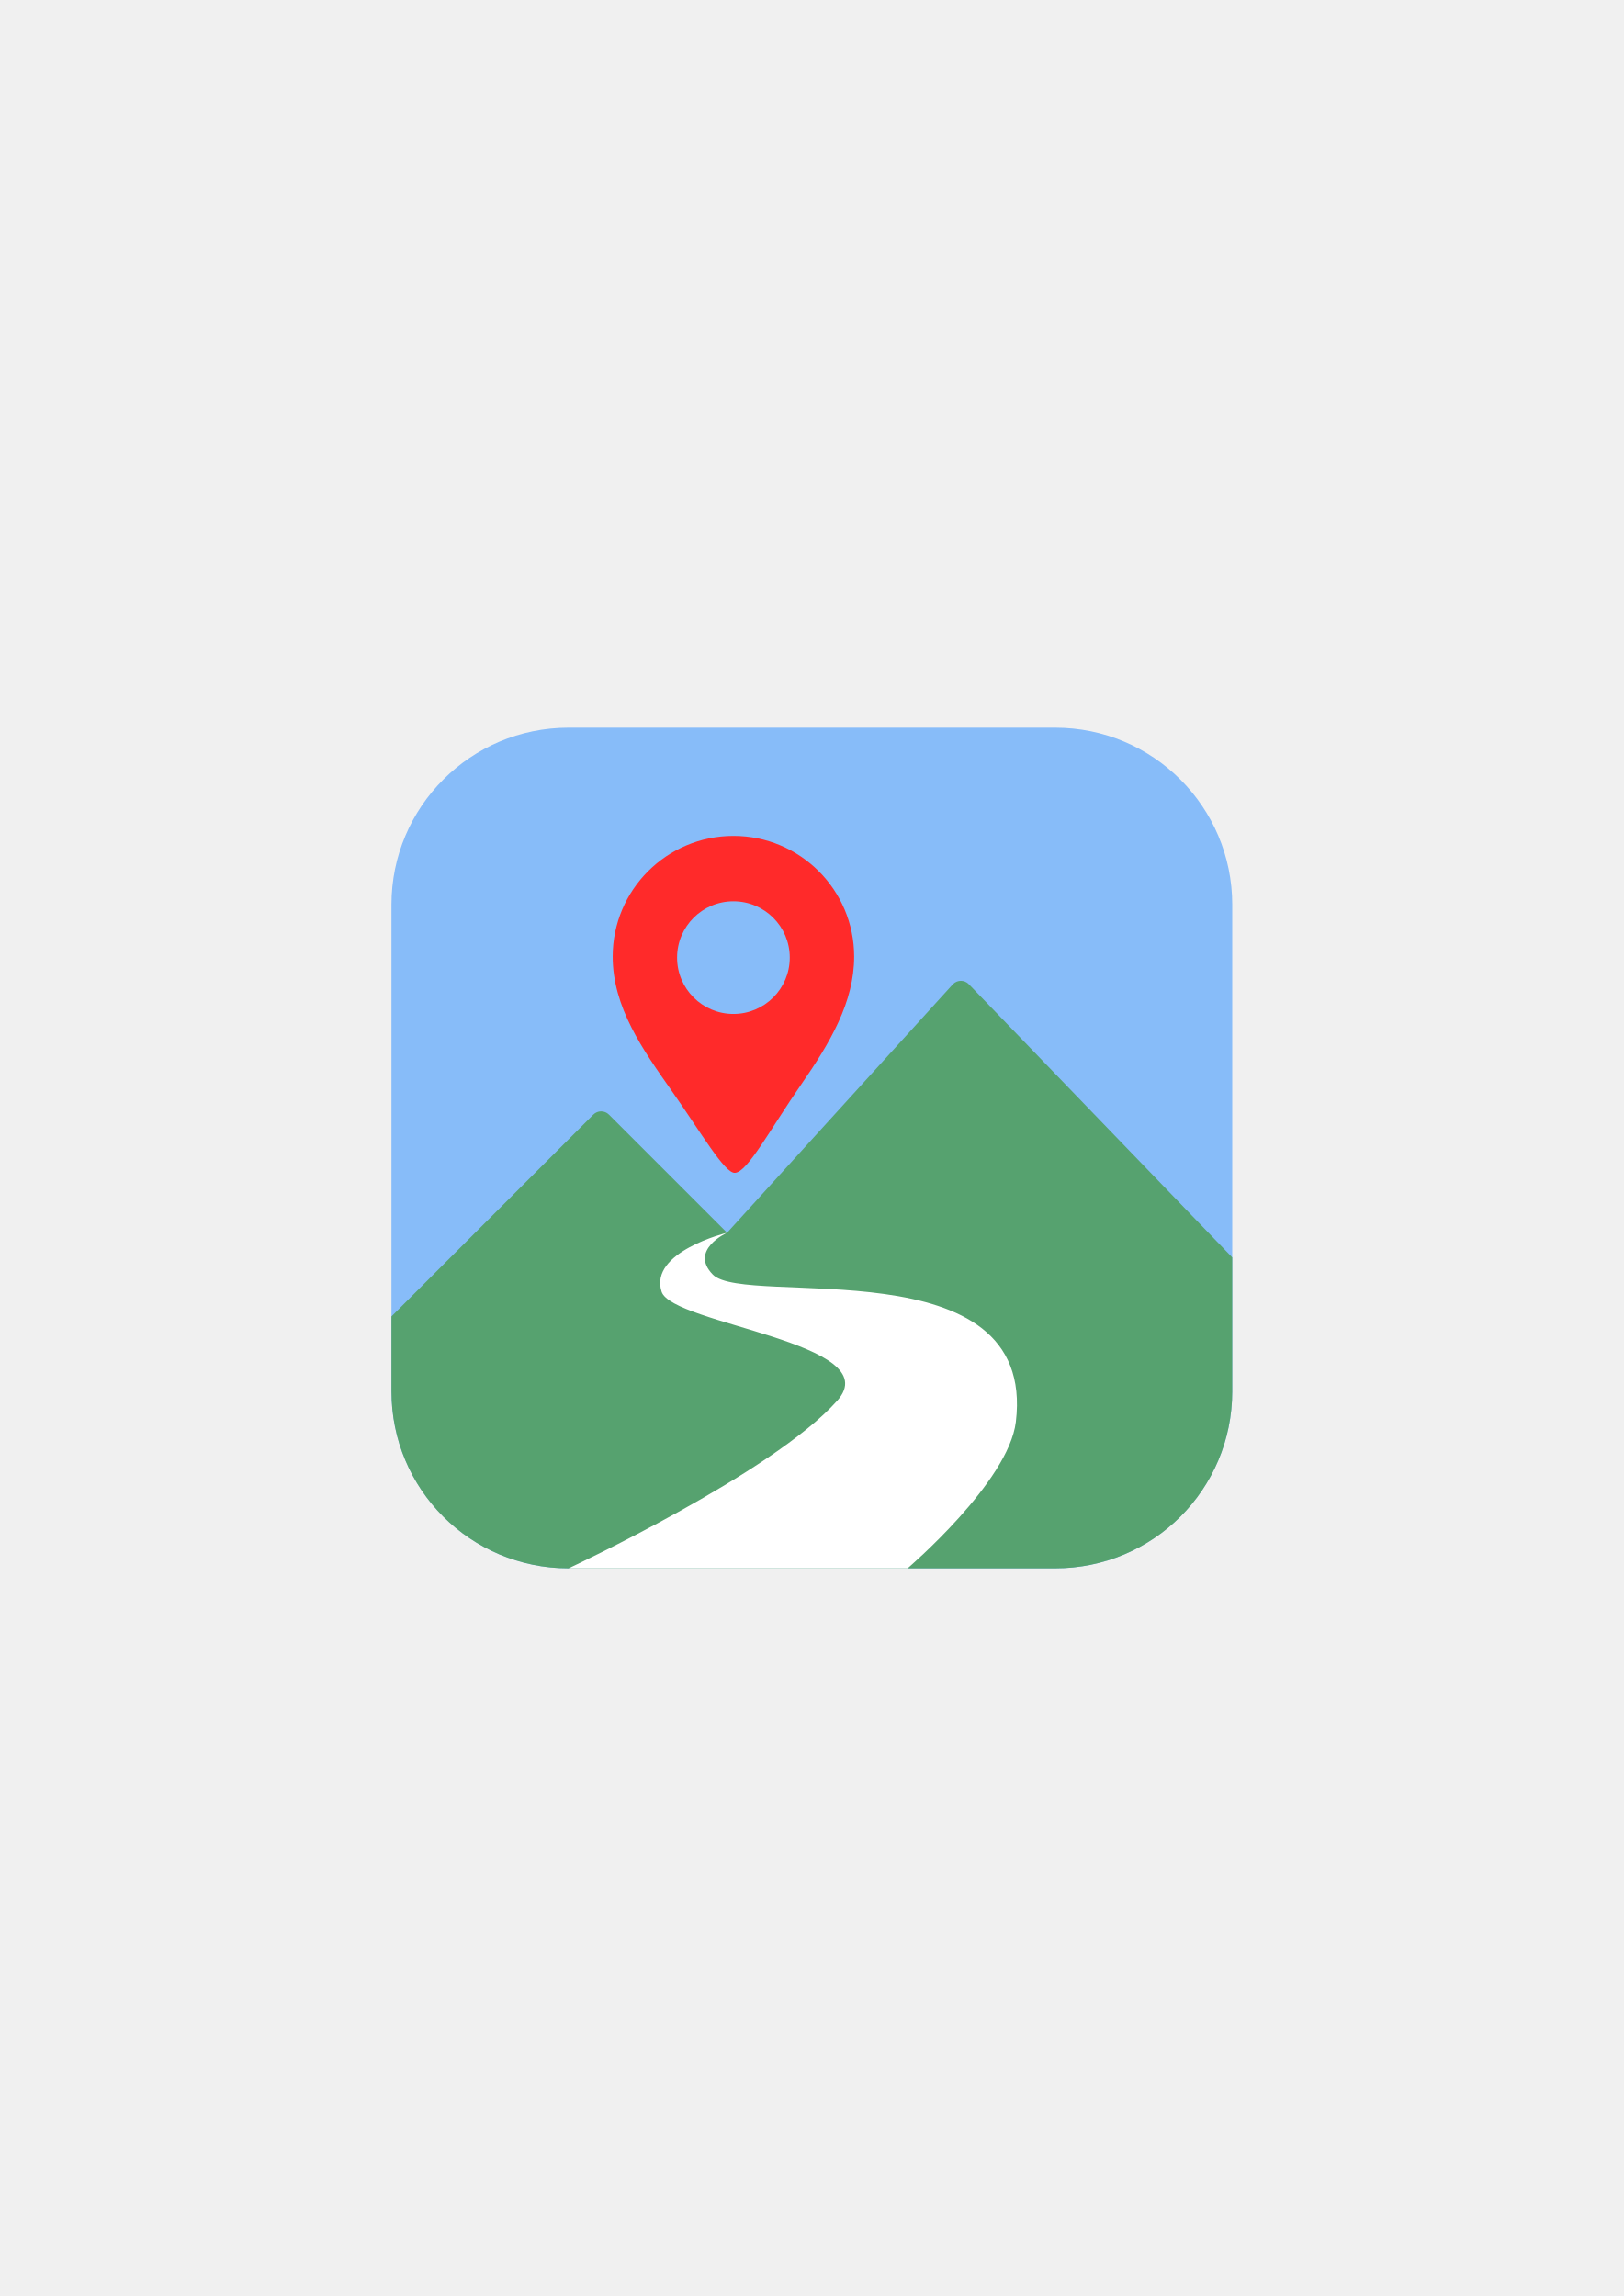
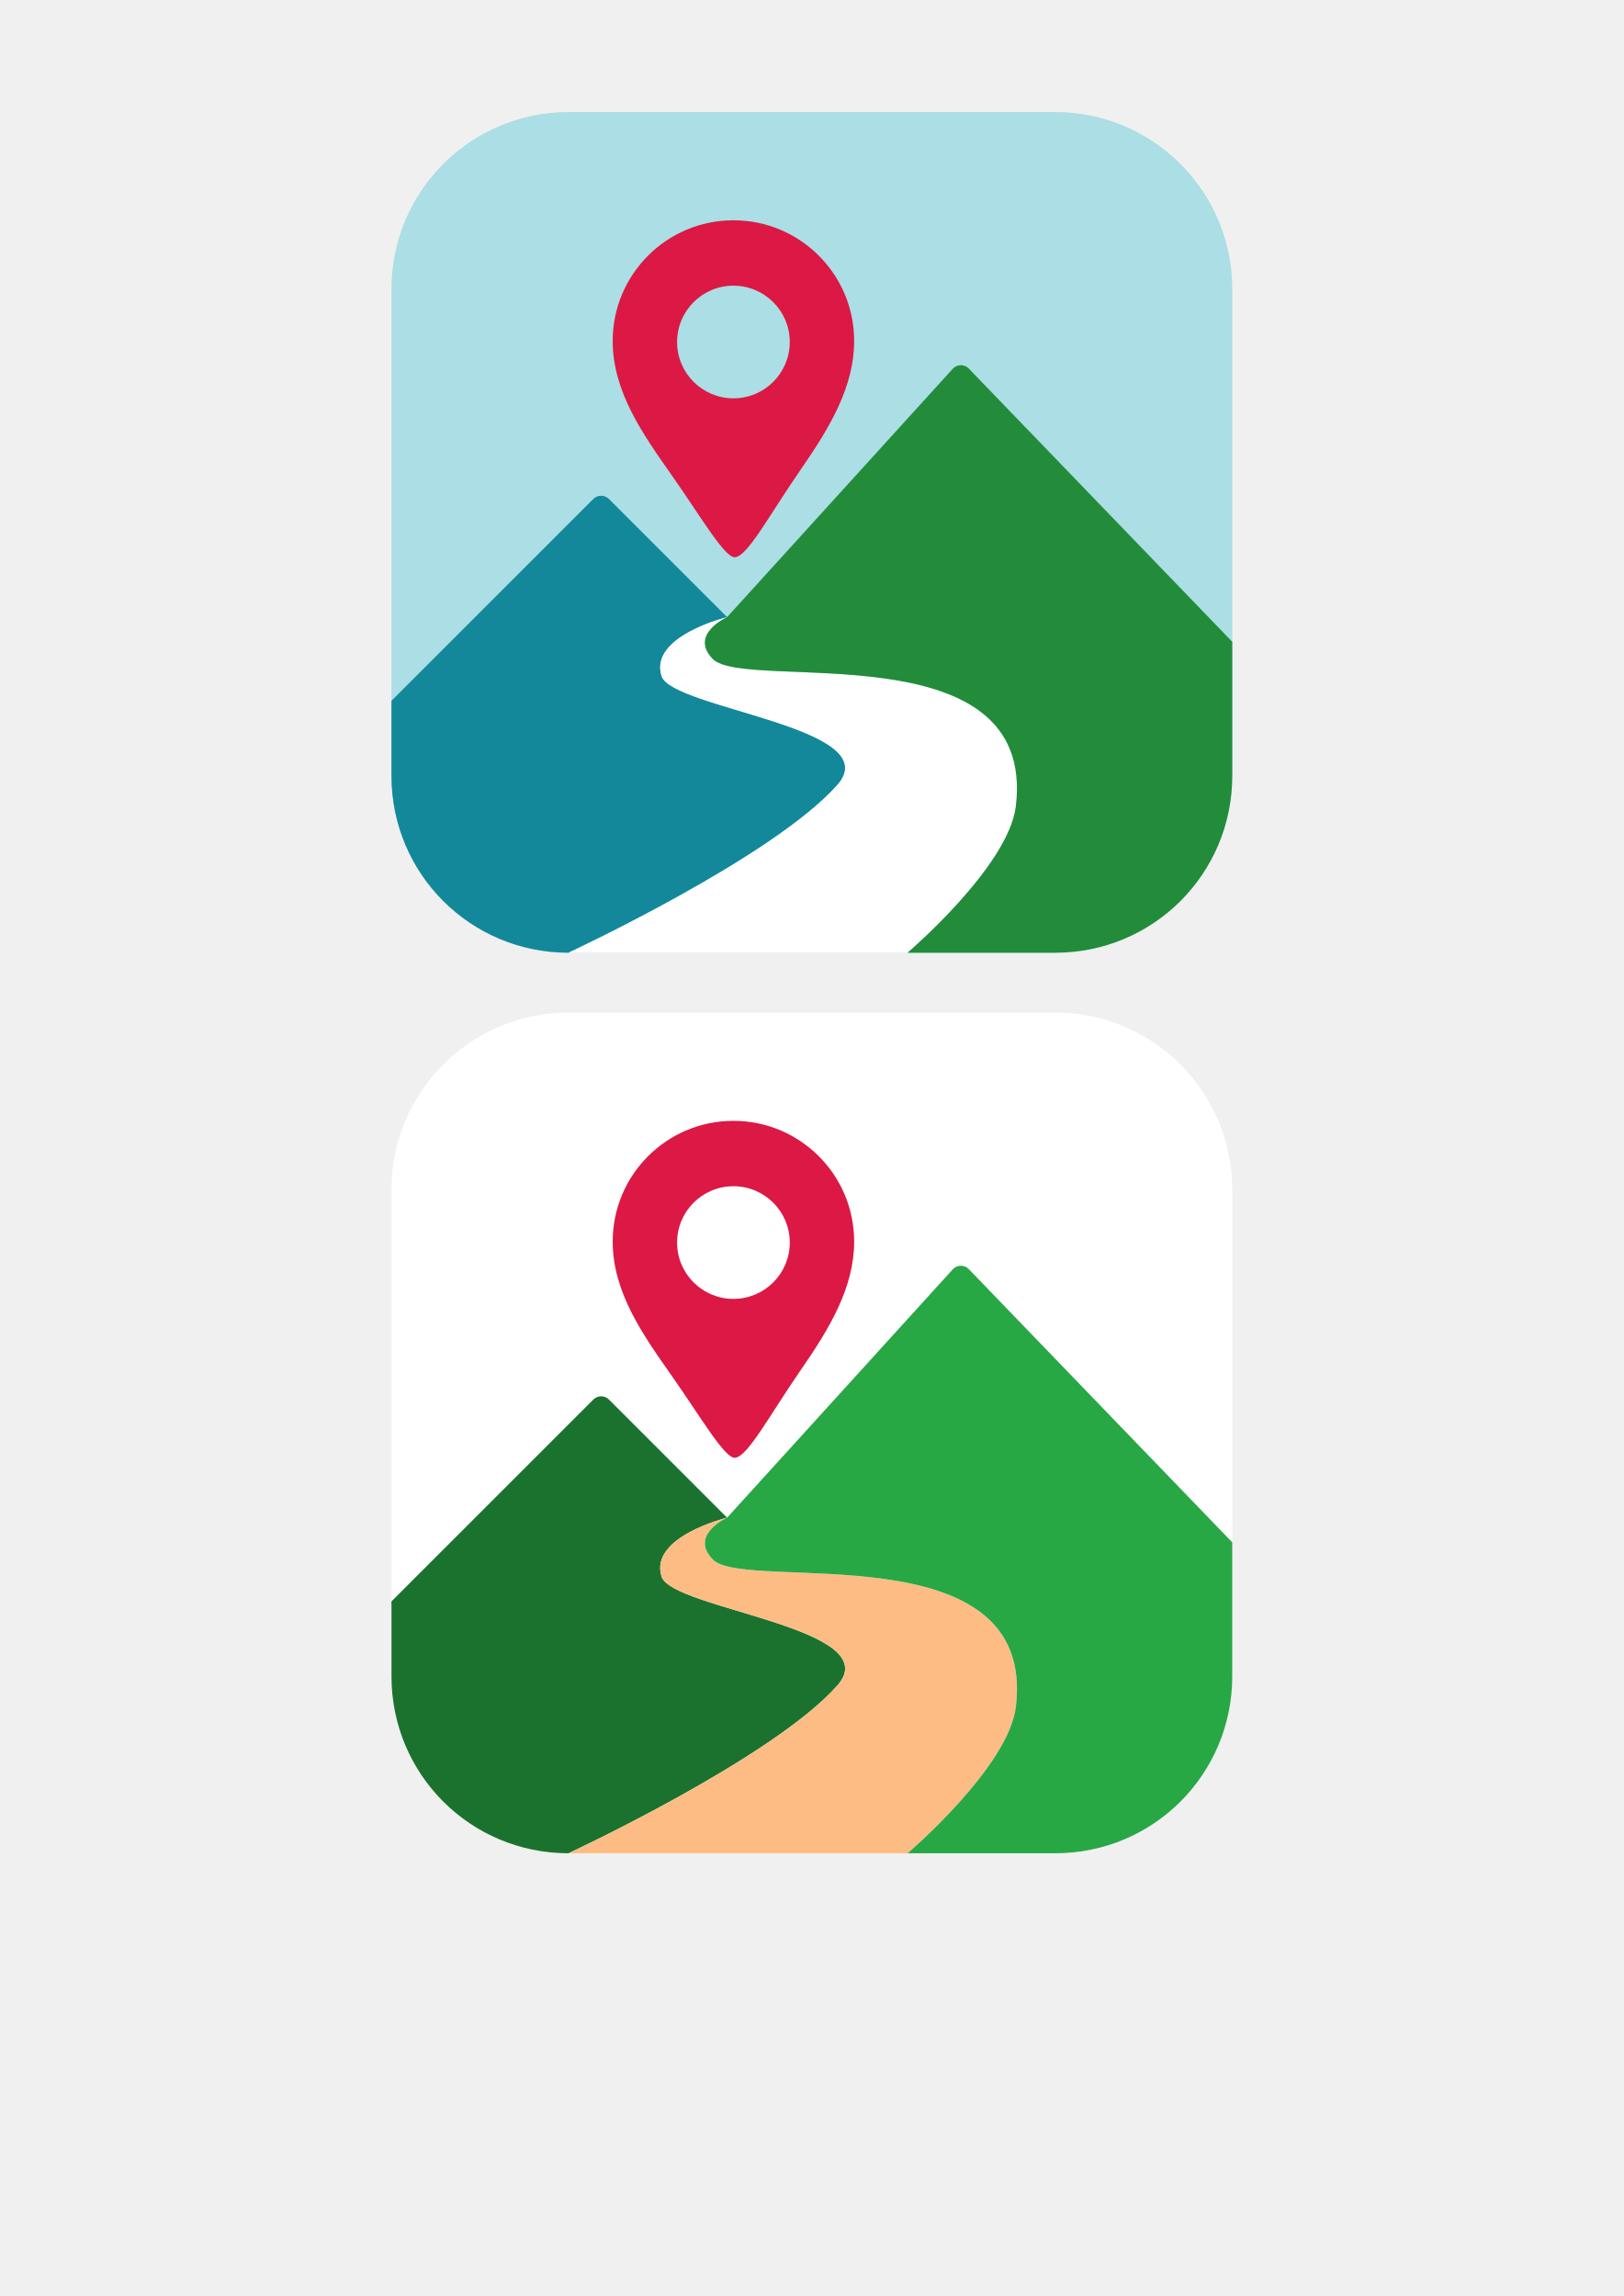
<svg xmlns="http://www.w3.org/2000/svg" width="210mm" height="297mm" viewBox="0 0 210 297" version="1.1" id="svg1" xml:space="preserve">
  <defs id="defs1" />
  <g id="layer1">
-     <g id="g3">
-       <rect style="fill:#87bcf9;fill-opacity:1;stroke:none;stroke-width:0.204" id="rect1-1" width="108.744" height="108.744" x="50.628" y="94.128" ry="22.901" />
-       <path id="rect1" style="fill:#56a26f;fill-opacity:0.996;stroke:none;stroke-width:0.204" d="M 124.273 126.875 C 123.907 126.875 123.541 127.015 123.261 127.296 L 94.038 159.462 L 78.758 144.182 C 78.198 143.621 77.295 143.621 76.734 144.182 L 50.628 170.288 L 50.628 179.971 C 50.628 192.658 60.842 202.872 73.529 202.872 L 136.471 202.872 C 149.158 202.872 159.372 192.658 159.372 179.971 L 159.372 162.654 L 125.285 127.296 C 125.01 127.01 124.638 126.875 124.273 126.875 z " />
-       <path id="path1" style="fill:#ff2a2a;fill-opacity:1;stroke:none;stroke-width:0.221" d="m 94.857,108.128 c -8.624,-2e-4 -15.614,6.99 -15.615,15.614 0.003,6.564 3.905,12.055 7.616,17.338 3.829,5.451 6.876,10.737 8.198,10.632 1.634,-0.098 4.506,-5.568 8.582,-11.456 3.732,-5.392 6.833,-10.641 6.833,-16.514 -8e-5,-8.623 -6.991,-15.614 -15.614,-15.614 z m -5.17e-4,8.458 c 4.024,-1.5e-4 7.287,3.262 7.287,7.286 1.5e-4,4.024 -3.262,7.287 -7.287,7.287 -4.024,-1.3e-4 -7.287,-3.263 -7.286,-7.287 1.31e-4,-4.024 3.262,-7.286 7.286,-7.286 z" />
-       <path style="fill:#ffffff;fill-opacity:1;stroke:none;stroke-width:0.321;stroke-linecap:square;stroke-miterlimit:4.5;stroke-dasharray:none;stroke-opacity:1" d="m 92.191,164.873 c 4.232,4.324 41.951,-3.958 39.195,19.049 -0.934,7.799 -14.008,18.949 -14.008,18.949 l -43.85,-3e-5 c 0,0 26.414,-12.287 34.764,-21.693 6.633,-7.471 -21.365,-9.86 -22.726,-14.094 -1.656,-5.152 8.471,-7.624 8.471,-7.624 0,0 -4.957,2.234 -1.847,5.412 z" id="path2" />
+     <g id="g3" transform="translate(0,-79.63232)">
+       <rect style="fill:#abdee5;fill-opacity:1;stroke:none;stroke-width:0.204" id="rect1-1" width="108.744" height="108.744" x="50.628" y="94.128" ry="22.901" />
+       <path id="rect1" style="fill:#13889b;fill-opacity:0.996;stroke:none;stroke-width:0.204" d="m 73.529,202.872 c 0,0 26.414,-12.287 34.764,-21.693 6.633,-7.471 -21.365,-9.86 -22.726,-14.094 -1.656,-5.152 8.471,-7.624 8.471,-7.624 L 78.758,144.182 c -0.561,-0.561 -1.463,-0.561 -2.024,0 l -26.106,26.106 v 9.683 c 0,12.687 10.214,22.901 22.901,22.901 z" />
+       <path id="path3" style="fill:#ffffff;fill-opacity:0.996;stroke:none;stroke-width:0.204" d="m 117.378,202.872 c 0.025,-0.021 13.075,-11.157 14.008,-18.949 2.756,-23.008 -34.963,-14.725 -39.196,-19.049 -3.11,-3.178 1.847,-5.412 1.847,-5.412 0,0 -10.127,2.471 -8.471,7.624 1.361,4.234 29.358,6.622 22.726,14.094 -8.349,9.405 -34.764,21.693 -34.764,21.693 z" />
+       <path id="path2" style="fill:#228c3a;fill-opacity:0.996;stroke:none;stroke-width:0.204" d="m 124.273,126.875 c -0.366,0 -0.731,0.14 -1.012,0.421 l -29.223,32.166 c 0,0 -4.957,2.233 -1.847,5.412 4.232,4.324 41.952,-3.958 39.196,19.049 -0.933,7.792 -13.984,18.928 -14.008,18.949 h 19.093 c 12.687,0 22.9,-10.214 22.9,-22.901 v -17.317 l -34.087,-35.359 c -0.275,-0.285 -0.646,-0.421 -1.012,-0.421 z" />
+       <path id="path1" style="fill:#dc1845;fill-opacity:1;stroke:none;stroke-width:0.221" d="m 94.857,108.128 c -8.624,-2e-4 -15.614,6.99 -15.615,15.614 0.003,6.564 3.905,12.055 7.616,17.338 3.829,5.451 6.876,10.737 8.198,10.632 1.634,-0.098 4.506,-5.568 8.582,-11.456 3.732,-5.392 6.833,-10.641 6.833,-16.514 -8e-5,-8.623 -6.991,-15.614 -15.614,-15.614 z m -5.17e-4,8.458 c 4.024,-1.5e-4 7.287,3.262 7.287,7.286 1.5e-4,4.024 -3.262,7.287 -7.287,7.287 -4.024,-1.3e-4 -7.287,-3.263 -7.286,-7.287 1.31e-4,-4.024 3.262,-7.286 7.286,-7.286 z" />
    </g>
+     <rect style="fill:#ffffff;fill-opacity:1;stroke:none;stroke-width:0.204" id="rect1-1-2" width="108.744" height="108.744" x="50.628" y="130.987" ry="22.901" />
+     <path id="rect1-4" style="fill:#1b722f;fill-opacity:0.996;stroke:none;stroke-width:0.204" d="m 73.529,239.731 c 0,0 26.414,-12.287 34.764,-21.693 6.633,-7.471 -21.365,-9.86 -22.726,-14.094 -1.656,-5.152 8.471,-7.624 8.471,-7.624 L 78.759,181.041 c -0.561,-0.561 -1.463,-0.561 -2.024,0 l -26.106,26.106 v 9.683 c 0,12.687 10.214,22.901 22.901,22.901 z" />
+     <path id="path3-5" style="fill:#febc85;fill-opacity:0.996;stroke:none;stroke-width:0.204" d="m 117.378,239.731 c 0.025,-0.021 13.075,-11.157 14.008,-18.949 2.756,-23.008 -34.963,-14.725 -39.196,-19.049 -3.11,-3.178 1.847,-5.412 1.847,-5.412 0,0 -10.127,2.471 -8.471,7.624 1.361,4.234 29.358,6.622 22.726,14.094 -8.349,9.405 -34.764,21.693 -34.764,21.693 z" />
+     <path id="path2-5" style="fill:#28a745;fill-opacity:0.996;stroke:none;stroke-width:0.204" d="m 124.273,163.734 c -0.366,0 -0.731,0.14 -1.012,0.421 l -29.222,32.166 c 0,0 -4.957,2.233 -1.847,5.412 4.232,4.324 41.952,-3.958 39.196,19.049 -0.933,7.792 -13.984,18.928 -14.008,18.949 h 19.093 c 12.687,0 22.9,-10.214 22.9,-22.901 V 199.513 L 125.285,164.155 c -0.275,-0.285 -0.646,-0.421 -1.012,-0.421 z" />
+     <path id="path1-1" style="fill:#dc1845;fill-opacity:1;stroke:none;stroke-width:0.221" d="m 94.857,144.987 c -8.624,-2e-4 -15.614,6.99 -15.615,15.614 0.003,6.564 3.905,12.055 7.616,17.338 3.829,5.451 6.876,10.737 8.198,10.632 1.634,-0.098 4.506,-5.568 8.582,-11.456 3.732,-5.392 6.833,-10.641 6.833,-16.514 -8e-5,-8.623 -6.991,-15.614 -15.614,-15.614 z m -5.17e-4,8.458 c 4.024,-1.5e-4 7.287,3.262 7.287,7.286 1.5e-4,4.024 -3.262,7.287 -7.287,7.287 -4.024,-1.3e-4 -7.287,-3.263 -7.286,-7.287 1.31e-4,-4.024 3.262,-7.286 7.286,-7.286 z" />
  </g>
</svg>
